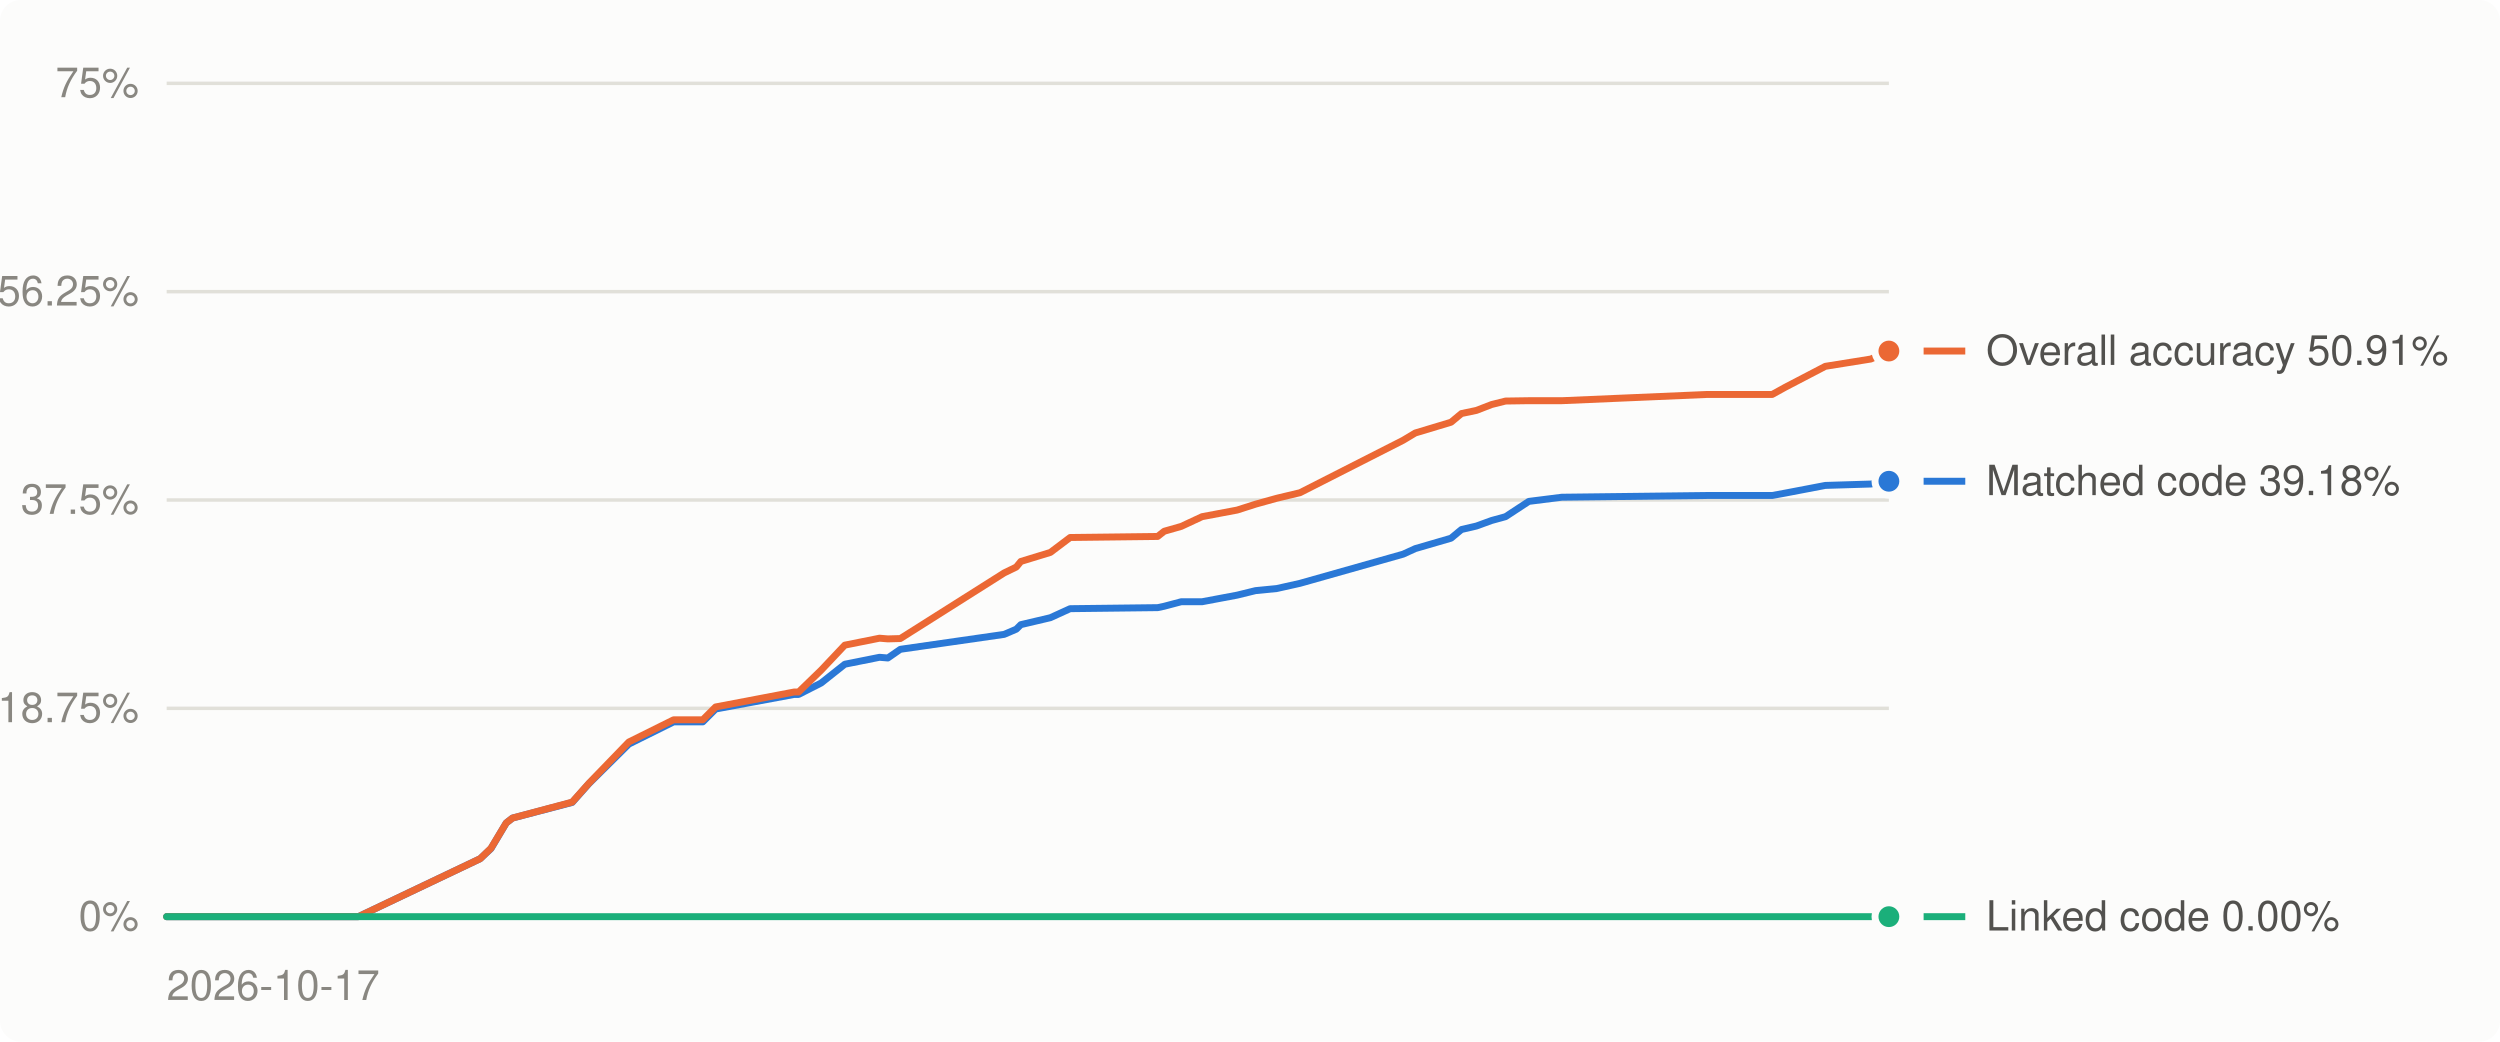
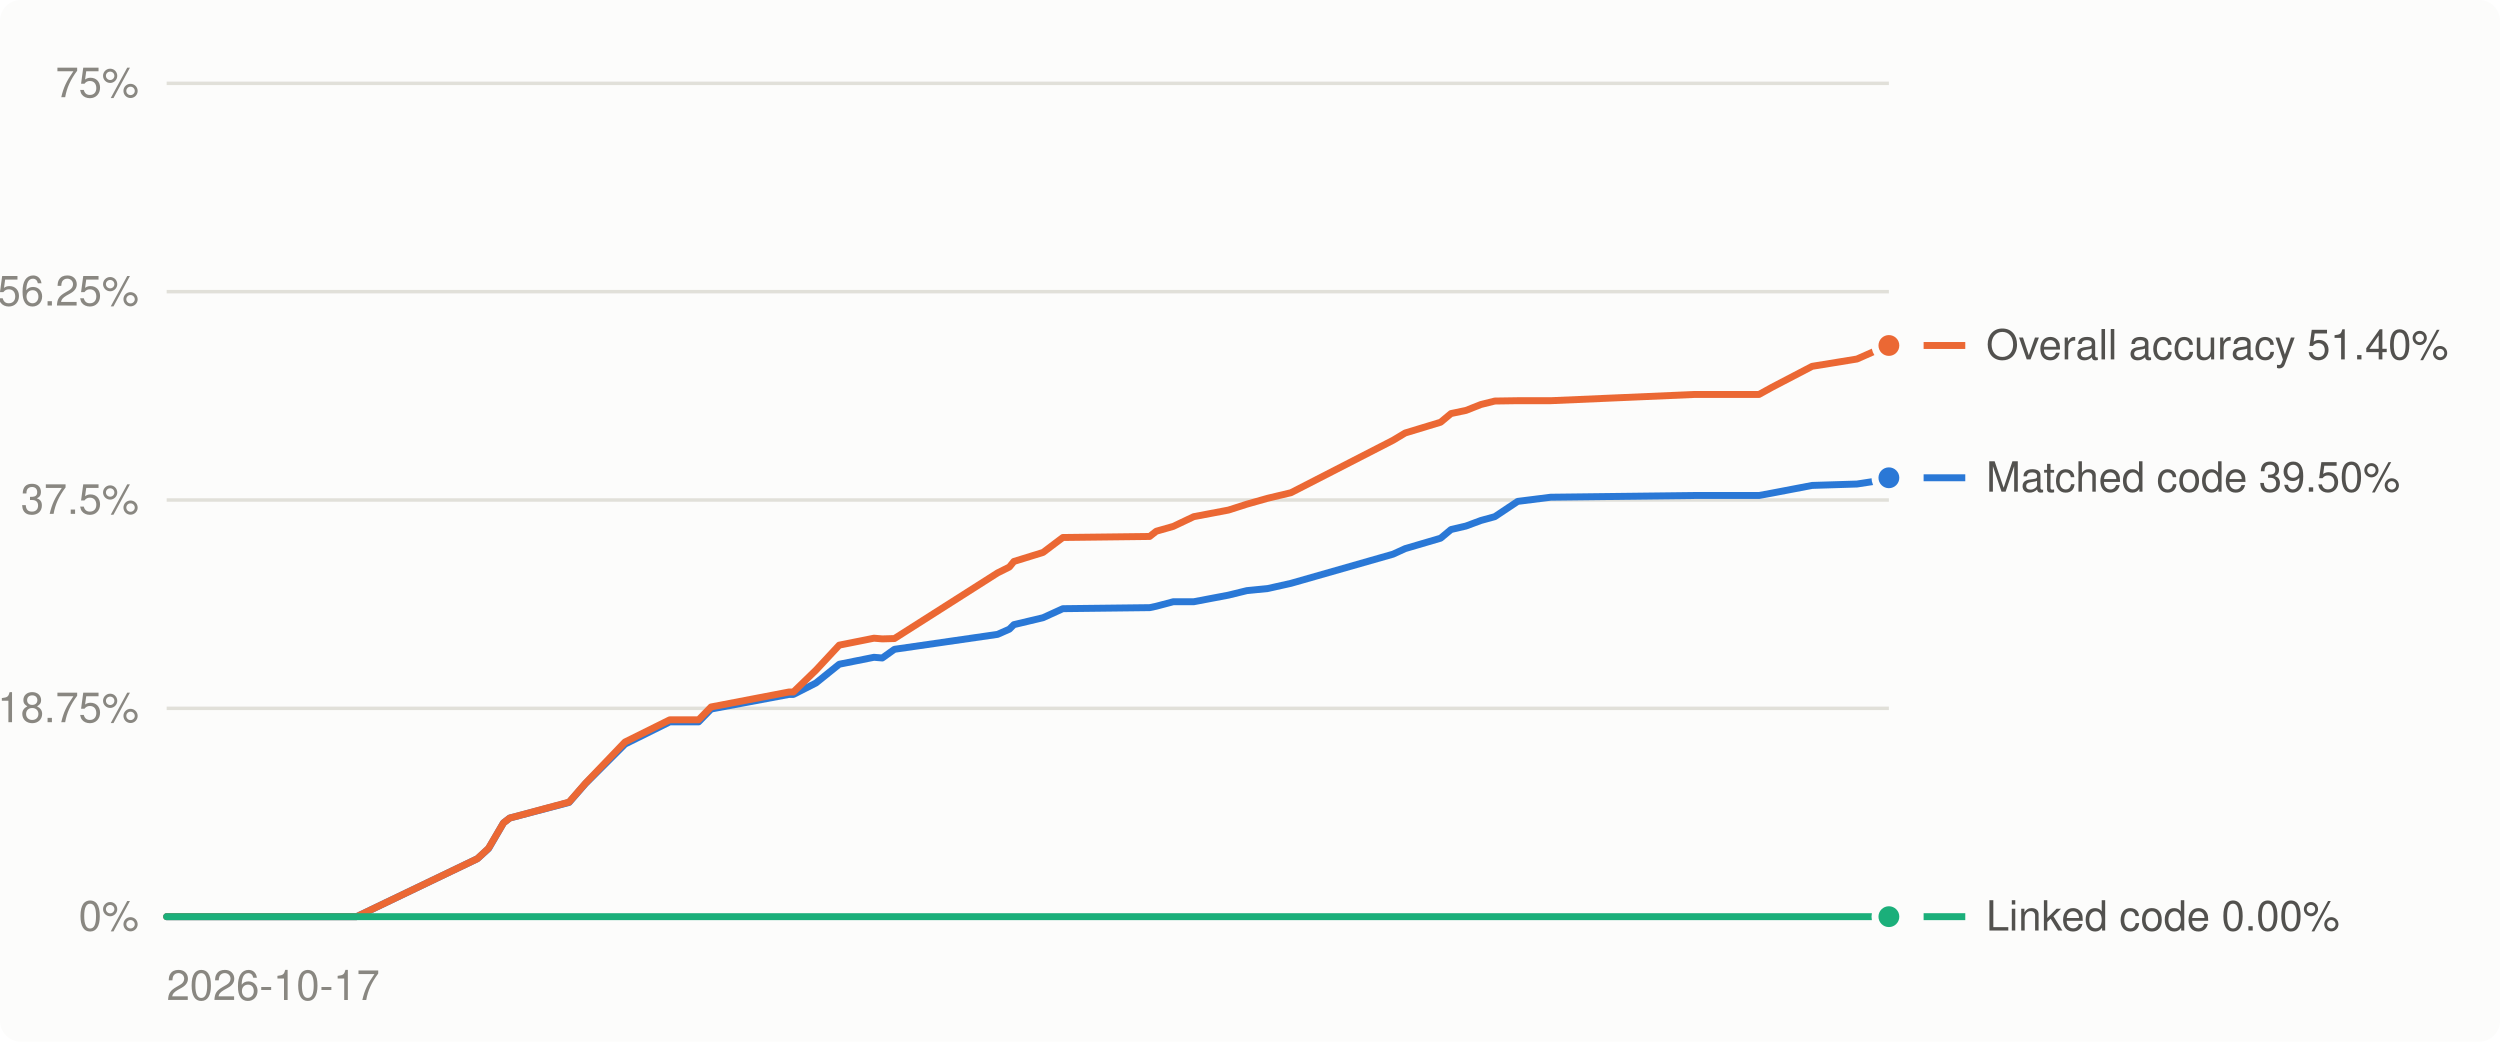
<svg xmlns="http://www.w3.org/2000/svg" viewBox="0 0 720 300" width="720" height="300" role="img" aria-label="Decompilation progress over time">
  <style>
.bg{fill:#fcfcfb}.grid{stroke:#e1e0d9}.muted{fill:#898781}.lbl{fill:#52514e}.ln0{stroke:#2a78d6}.dot0{fill:#2a78d6;stroke:#fcfcfb}.ln1{stroke:#eb6834}.dot1{fill:#eb6834;stroke:#fcfcfb}.ln2{stroke:#1baf7a}.dot2{fill:#1baf7a;stroke:#fcfcfb}
@media (prefers-color-scheme: dark){.bg{fill:#1a1a19}.grid{stroke:#2c2c2a}.muted{fill:#898781}.lbl{fill:#c3c2b7}.ln0{stroke:#3987e5}.dot0{fill:#3987e5;stroke:#1a1a19}.ln1{stroke:#d95926}.dot1{fill:#d95926;stroke:#1a1a19}.ln2{stroke:#199e70}.dot2{fill:#199e70;stroke:#1a1a19}}
text{font:12px -apple-system,BlinkMacSystemFont,'Segoe UI',Helvetica,Arial,sans-serif}
</style>
  <rect class="bg" width="720" height="300" rx="6" />
  <line x1="48" x2="544" y1="264.0" y2="264.0" class="grid" stroke-width="1" />
  <text x="40" y="268.0" class="muted" text-anchor="end">0%</text>
  <line x1="48" x2="544" y1="204.0" y2="204.0" class="grid" stroke-width="1" />
  <text x="40" y="208.0" class="muted" text-anchor="end">18.75%</text>
  <line x1="48" x2="544" y1="144.0" y2="144.0" class="grid" stroke-width="1" />
  <text x="40" y="148.0" class="muted" text-anchor="end">37.5%</text>
  <line x1="48" x2="544" y1="84.0" y2="84.0" class="grid" stroke-width="1" />
  <text x="40" y="88.0" class="muted" text-anchor="end">56.25%</text>
  <line x1="48" x2="544" y1="24.0" y2="24.0" class="grid" stroke-width="1" />
  <text x="40" y="28.0" class="muted" text-anchor="end">75%</text>
  <text class="muted" x="48.0" y="288" text-anchor="start">2026-10-17</text>
-   <polyline points="48.0,264.0 103.2,264.0 138.3,247.3 141.4,244.4 145.8,237.0 147.6,235.6 164.8,231.1 169.6,225.7 181.1,214.3 194.0,207.9 202.4,207.9 206.1,204.2 228.7,200.0 230.0,200.0 236.5,196.7 243.3,191.3 253.3,189.3 255.7,189.5 259.3,187.0 289.2,182.7 292.7,181.2 294.0,179.9 302.5,177.9 308.2,175.3 333.4,175.0 335.3,174.6 340.2,173.3 346.2,173.3 356.3,171.4 361.6,170.1 367.7,169.5 374.4,168.0 404.1,159.6 407.6,158.0 417.9,155.0 420.9,152.5 425.2,151.5 429.6,149.9 433.6,148.8 440.3,144.4 449.8,143.2 491.7,142.7 510.4,142.7 514.2,142.0 525.7,139.8 538.8,139.4 544.0,138.6" fill="none" class="ln0" stroke-width="2" stroke-linejoin="round" stroke-linecap="round" />
-   <polyline points="48.0,264.0 103.2,264.0 138.3,247.3 141.4,244.3 145.8,237.0 147.6,235.6 164.8,231.0 169.6,225.6 181.1,213.7 194.0,207.3 202.4,207.3 206.1,203.6 228.7,199.3 230.0,199.3 236.5,193.0 243.3,185.8 253.3,183.8 255.7,184.0 259.3,183.9 289.2,165.0 292.7,163.3 294.0,161.7 302.5,159.1 308.2,154.8 333.4,154.5 335.3,153.0 340.2,151.6 346.2,148.8 356.3,146.9 361.6,145.2 367.7,143.5 374.4,141.9 404.1,126.8 407.6,124.7 417.9,121.6 420.9,119.1 425.2,118.2 429.6,116.5 433.6,115.5 440.3,115.4 449.8,115.4 491.7,113.6 510.4,113.6 514.2,111.5 525.7,105.5 538.8,103.4 544.0,101.1" fill="none" class="ln1" stroke-width="2" stroke-linejoin="round" stroke-linecap="round" />
-   <polyline points="48.0,264.0 103.2,264.0 138.3,264.0 141.4,264.0 145.8,264.0 147.6,264.0 164.8,264.0 169.6,264.0 181.1,264.0 194.0,264.0 202.4,264.0 206.1,264.0 228.7,264.0 230.0,264.0 236.5,264.0 243.3,264.0 253.3,264.0 255.7,264.0 259.3,264.0 289.2,264.0 292.7,264.0 294.0,264.0 302.5,264.0 308.2,264.0 333.4,264.0 335.3,264.0 340.2,264.0 346.2,264.0 356.3,264.0 361.6,264.0 367.7,264.0 374.4,264.0 404.1,264.0 407.6,264.0 417.9,264.0 420.9,264.0 425.2,264.0 429.6,264.0 433.6,264.0 440.3,264.0 449.8,264.0 491.7,264.0 510.4,264.0 514.2,264.0 525.7,264.0 538.8,264.0 544.0,264.0" fill="none" class="ln2" stroke-width="2" stroke-linejoin="round" stroke-linecap="round" />
-   <circle cx="544.0" cy="138.6" r="4" class="dot0" stroke-width="2" />
-   <circle cx="544.0" cy="101.1" r="4" class="dot1" stroke-width="2" />
+   <polyline points="48.0,264.0 102.7,264.0 137.5,247.3 140.7,244.4 145.0,237.0 146.8,235.6 163.9,231.1 168.6,225.7 180.0,214.3 192.9,207.9 201.2,207.9 204.8,204.2 227.2,200.0 228.5,200.0 235.0,196.7 241.7,191.3 251.7,189.3 254.1,189.5 257.6,187.0 287.3,182.7 290.7,181.2 292.0,179.9 300.4,177.9 306.1,175.3 331.1,175.0 333.0,174.6 337.9,173.3 343.8,173.3 353.8,171.4 359.1,170.1 365.1,169.5 371.8,168.0 401.2,159.6 404.7,158.0 414.9,155.0 417.9,152.5 422.2,151.5 426.5,149.9 430.5,148.8 437.1,144.4 446.6,143.2 488.1,142.7 506.6,142.7 510.4,142.0 521.9,139.8 534.8,139.4 540.0,138.6 544.0,137.6" fill="none" class="ln0" stroke-width="2" stroke-linejoin="round" stroke-linecap="round" />
+   <polyline points="48.0,264.0 102.7,264.0 137.5,247.3 140.7,244.3 145.0,237.0 146.8,235.6 163.9,231.0 168.6,225.6 180.0,213.7 192.9,207.3 201.2,207.3 204.8,203.6 227.2,199.3 228.5,199.3 235.0,193.0 241.7,185.8 251.7,183.8 254.1,184.0 257.6,183.9 287.3,165.0 290.7,163.3 292.0,161.7 300.4,159.1 306.1,154.8 331.1,154.5 333.0,153.0 337.9,151.6 343.8,148.8 353.8,146.9 359.1,145.2 365.1,143.5 371.8,141.9 401.2,126.8 404.7,124.7 414.9,121.6 417.9,119.1 422.2,118.2 426.5,116.5 430.5,115.5 437.1,115.4 446.6,115.4 488.1,113.6 506.6,113.6 510.4,111.5 521.9,105.5 534.8,103.4 540.0,101.1 544.0,99.5" fill="none" class="ln1" stroke-width="2" stroke-linejoin="round" stroke-linecap="round" />
+   <polyline points="48.0,264.0 102.7,264.0 137.5,264.0 140.7,264.0 145.0,264.0 146.8,264.0 163.9,264.0 168.6,264.0 180.0,264.0 192.9,264.0 201.2,264.0 204.8,264.0 227.2,264.0 228.5,264.0 235.0,264.0 241.7,264.0 251.7,264.0 254.1,264.0 257.6,264.0 287.3,264.0 290.7,264.0 292.0,264.0 300.4,264.0 306.1,264.0 331.1,264.0 333.0,264.0 337.9,264.0 343.8,264.0 353.8,264.0 359.1,264.0 365.1,264.0 371.8,264.0 401.2,264.0 404.7,264.0 414.9,264.0 417.9,264.0 422.2,264.0 426.5,264.0 430.5,264.0 437.1,264.0 446.6,264.0 488.1,264.0 506.6,264.0 510.4,264.0 521.9,264.0 534.8,264.0 540.0,264.0 544.0,264.0" fill="none" class="ln2" stroke-width="2" stroke-linejoin="round" stroke-linecap="round" />
+   <circle cx="544.0" cy="137.6" r="4" class="dot0" stroke-width="2" />
+   <circle cx="544.0" cy="99.5" r="4" class="dot1" stroke-width="2" />
  <circle cx="544.0" cy="264.0" r="4" class="dot2" stroke-width="2" />
  <line x1="554" x2="566" y1="264.0" y2="264.0" class="ln2" stroke-width="2" />
  <text class="lbl" x="572" y="268.0">Linked code 0.00%</text>
-   <line x1="554" x2="566" y1="138.6" y2="138.6" class="ln0" stroke-width="2" />
-   <text class="lbl" x="572" y="142.6">Matched code 39.18%</text>
-   <line x1="554" x2="566" y1="101.1" y2="101.1" class="ln1" stroke-width="2" />
-   <text class="lbl" x="572" y="105.1">Overall accuracy 50.91%</text>
+   <line x1="554" x2="566" y1="137.6" y2="137.6" class="ln0" stroke-width="2" />
+   <text class="lbl" x="572" y="141.6">Matched code 39.50%</text>
+   <line x1="554" x2="566" y1="99.5" y2="99.5" class="ln1" stroke-width="2" />
+   <text class="lbl" x="572" y="103.5">Overall accuracy 51.40%</text>
</svg>
